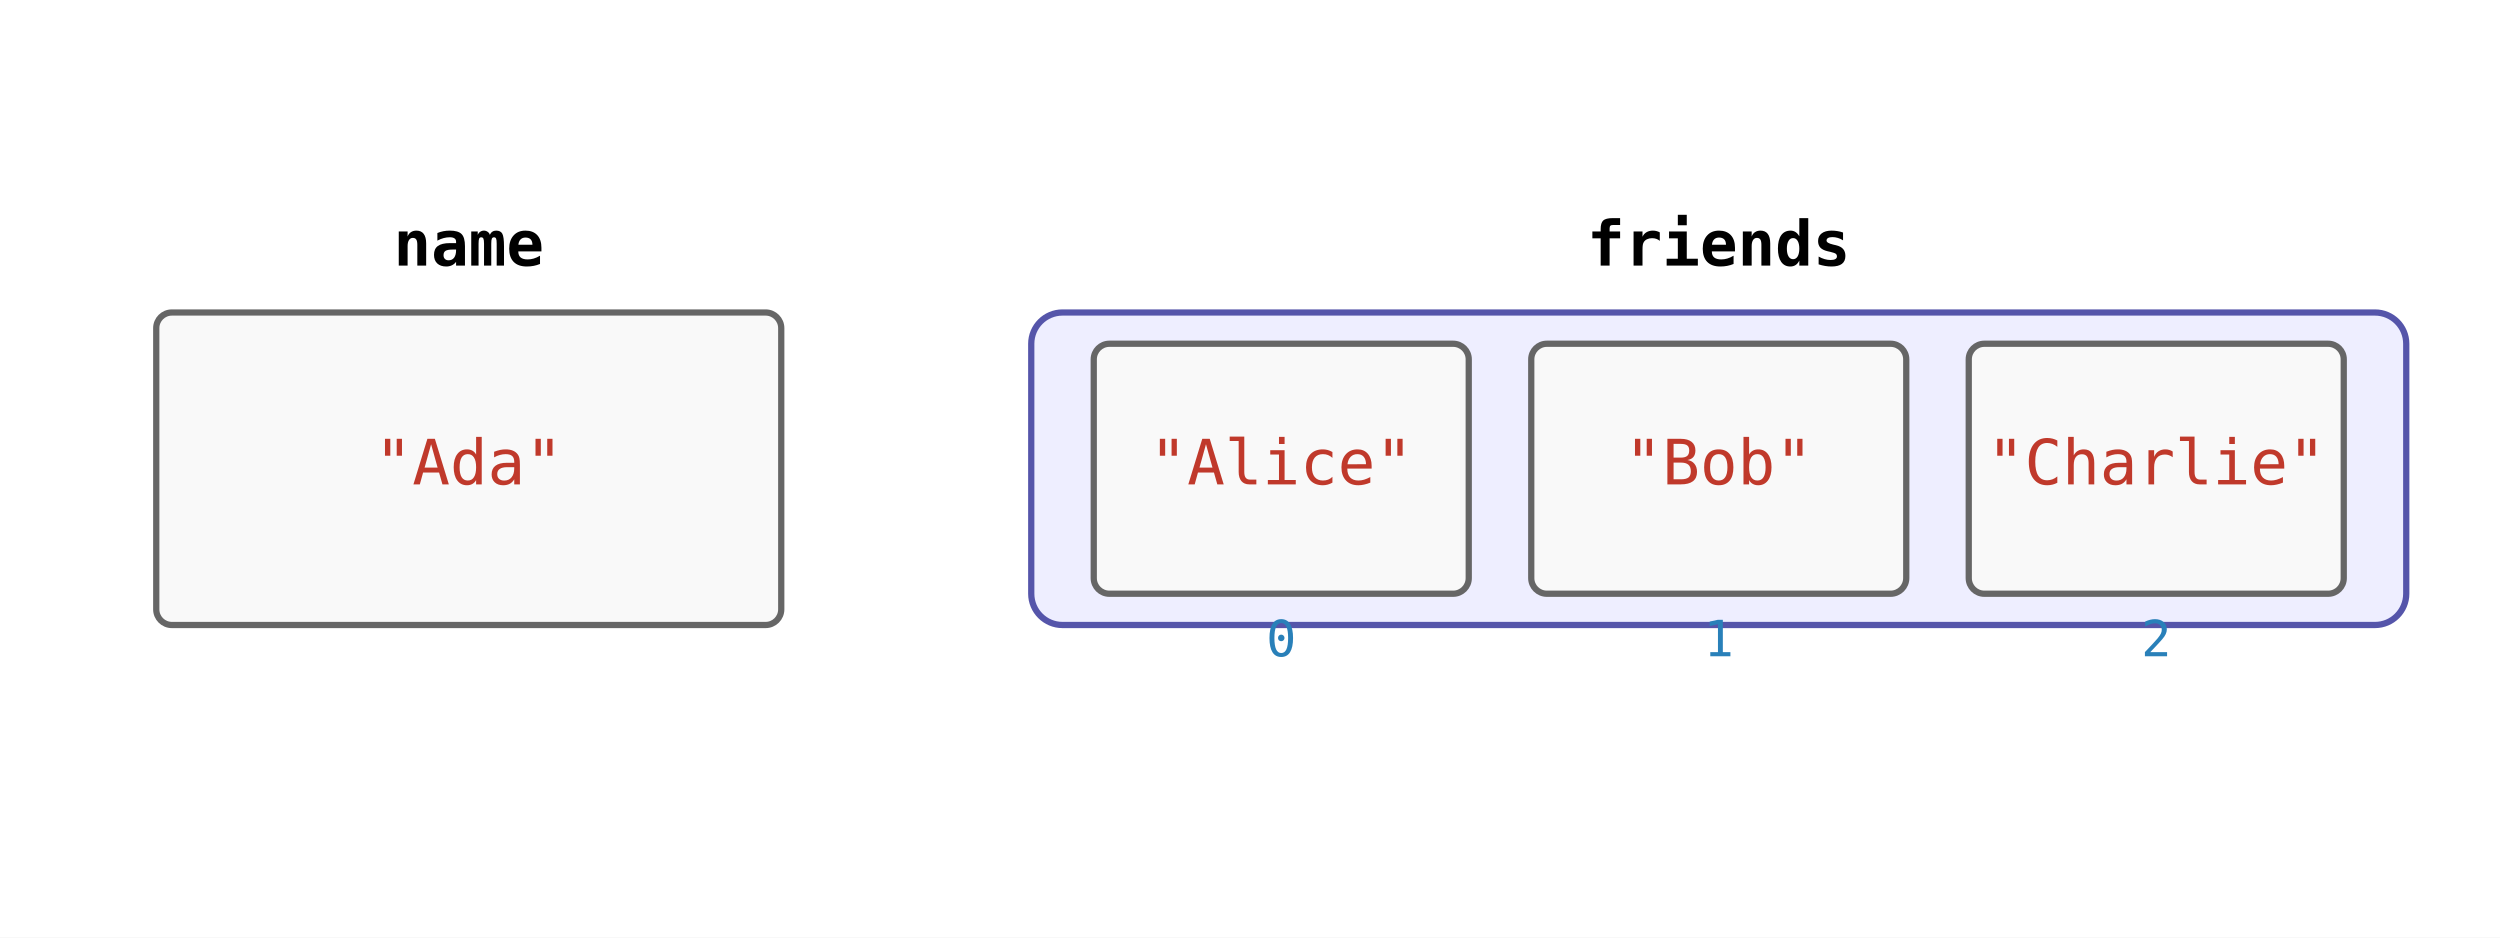
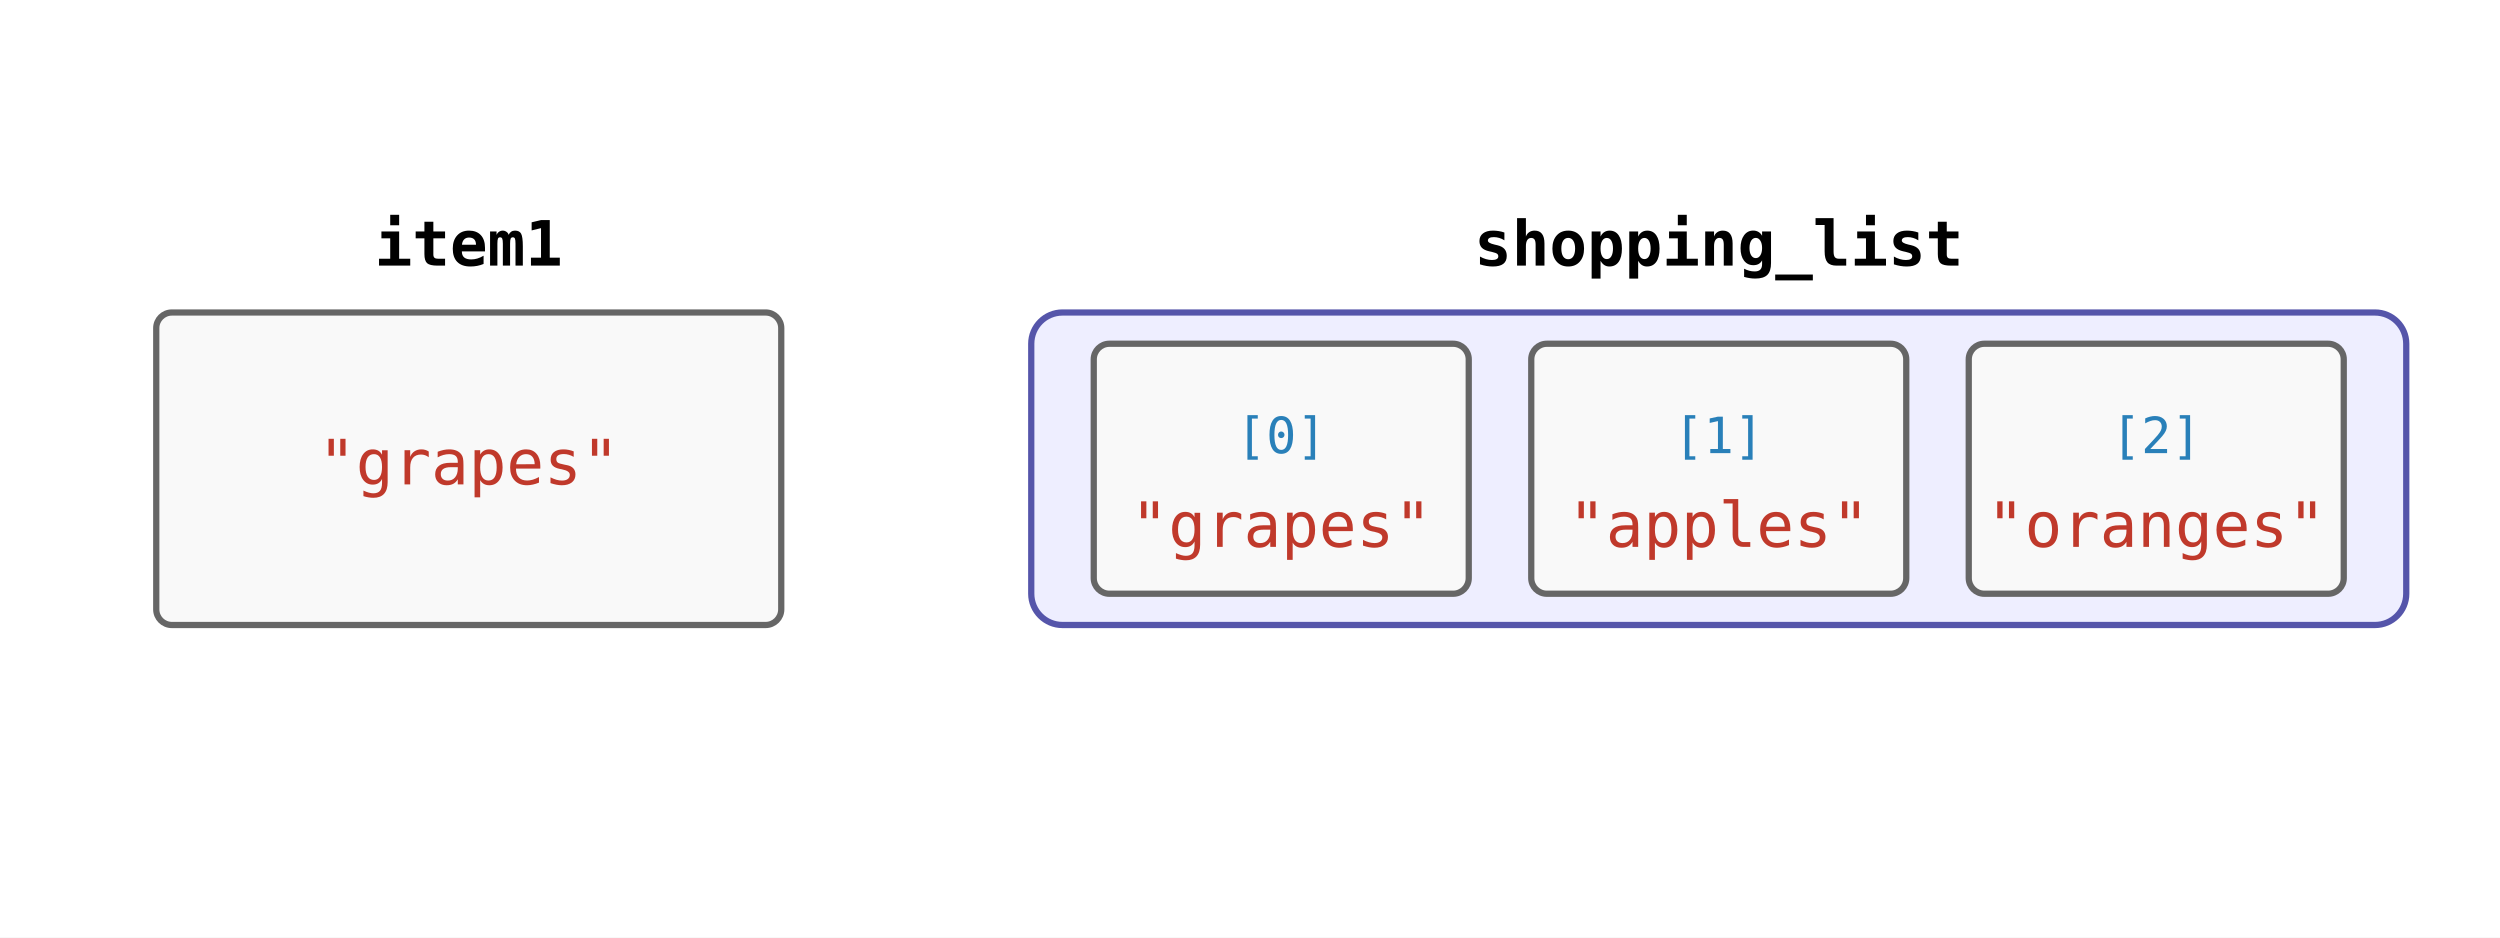
<svg xmlns="http://www.w3.org/2000/svg" width="100%" viewBox="0 0 800 300" font-family="monospace, sans-serif" font-size="20">
  <style>
        .box { fill: #f9f9f9; stroke: #666; stroke-width: 2; }
        .container { fill: #eef; stroke: #55a; stroke-width: 2; rx: 10; }
        .label { font-weight: bold; text-anchor: middle; }
        .value { text-anchor: middle; fill: #c0392b; }
        .index { text-anchor: middle; fill: #2980b9; font-size: 16px; }
    </style>
  <rect width="100%" height="100%" fill="white" />
  <g transform="translate(150, 150)">
-     <text x="0" y="-65" class="label">name</text>
+     <text x="0" y="-65" class="label">item1</text>
    <rect x="-100" y="-50" width="200" height="100" class="box" rx="5" />
-     <text x="0" y="5" class="value">"Ada"</text>
+     <text x="0" y="5" class="value">"grapes"</text>
  </g>
  <g transform="translate(550, 150)">
-     <text x="0" y="-65" class="label">friends</text>
+     <text x="0" y="-65" class="label">shopping_list</text>
    <rect x="-220" y="-50" width="440" height="100" class="container" />
    <g transform="translate(-140, 0)">
      <rect x="-60" y="-40" width="120" height="80" class="box" rx="5" />
-       <text x="0" y="5" class="value">"Alice"</text>
-       <text x="0" y="60" class="index">0</text>
+       <text x="0" y="-5" class="index">[0]</text>
+       <text x="0" y="25" class="value">"grapes"</text>
    </g>
    <g transform="translate(0, 0)">
      <rect x="-60" y="-40" width="120" height="80" class="box" rx="5" />
-       <text x="0" y="5" class="value">"Bob"</text>
-       <text x="0" y="60" class="index">1</text>
+       <text x="0" y="-5" class="index">[1]</text>
+       <text x="0" y="25" class="value">"apples"</text>
    </g>
    <g transform="translate(140, 0)">
      <rect x="-60" y="-40" width="120" height="80" class="box" rx="5" />
-       <text x="0" y="5" class="value">"Charlie"</text>
-       <text x="0" y="60" class="index">2</text>
+       <text x="0" y="-5" class="index">[2]</text>
+       <text x="0" y="25" class="value">"oranges"</text>
    </g>
  </g>
</svg>
